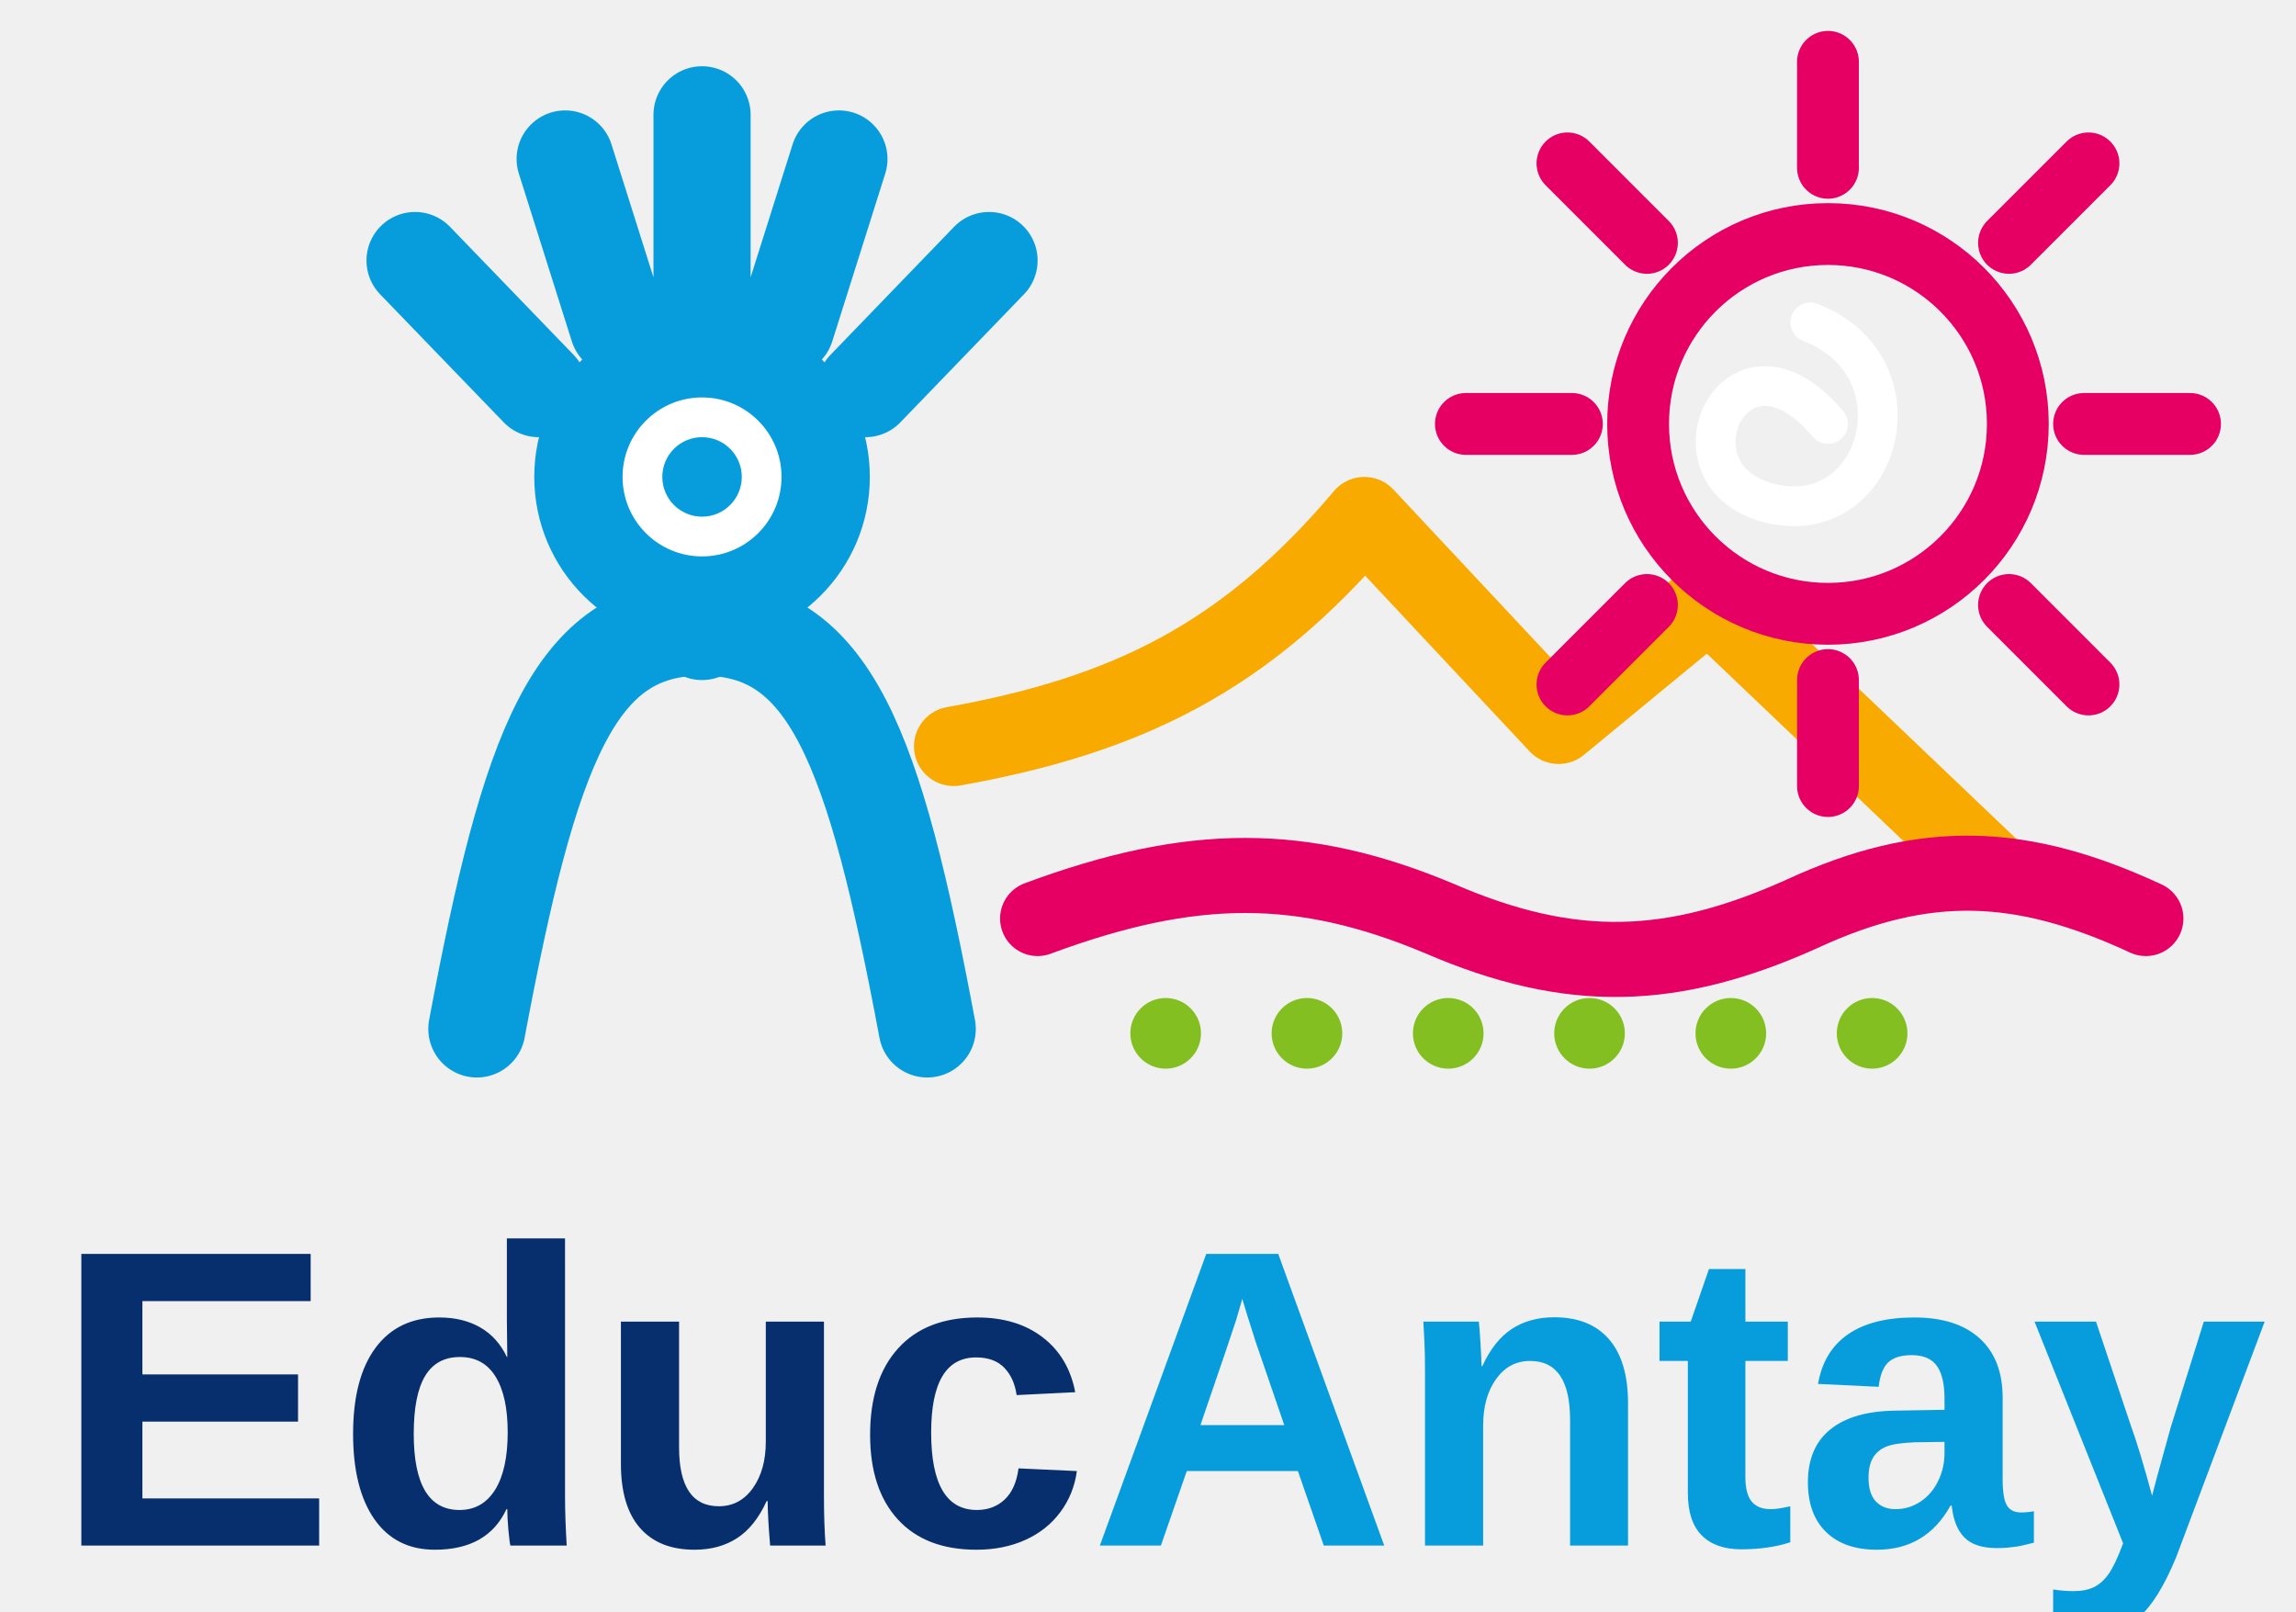
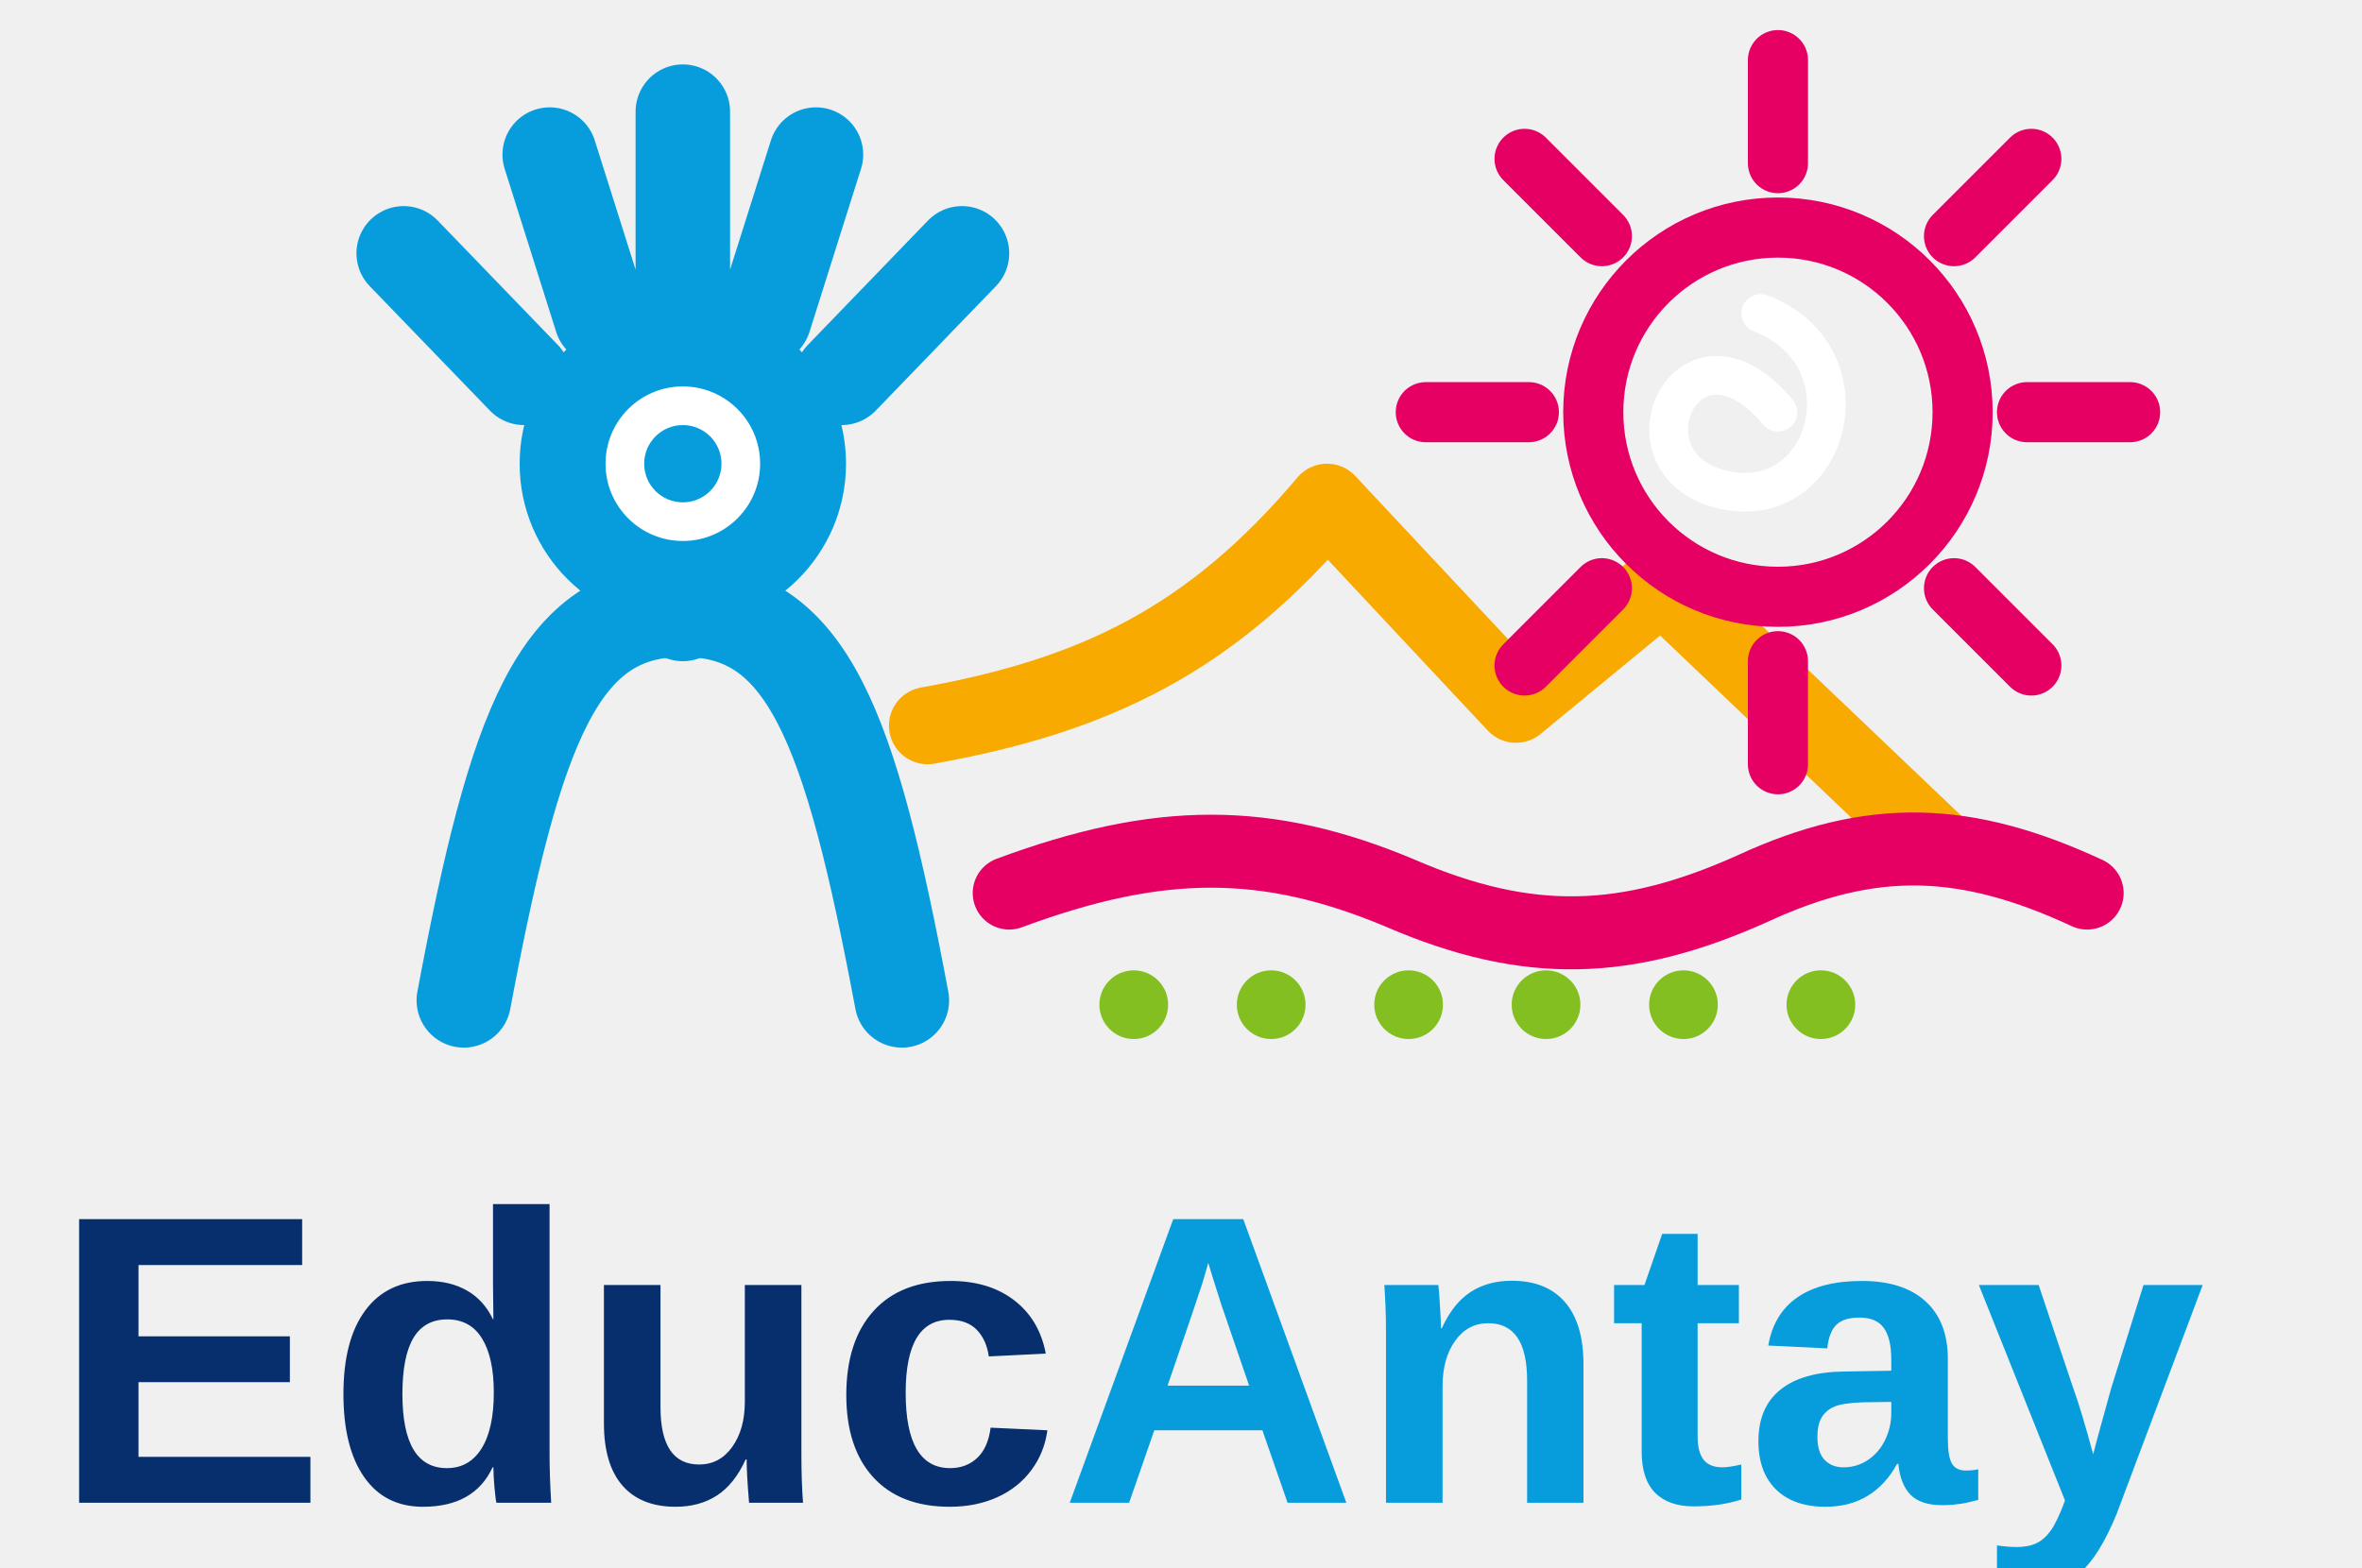
- <svg xmlns="http://www.w3.org/2000/svg" viewBox="10 5 520 365" role="img" aria-labelledby="t d">
+ <svg xmlns="http://www.w3.org/2000/svg" viewBox="10 5 550 365" role="img" aria-labelledby="t d">
  <g fill="none" stroke-linecap="round" stroke-linejoin="round">
    <g stroke="#079ddd" stroke-width="22">
      <path d="M118 238c12-64 22-91 51-91s39 27 51 91" />
      <path d="M169 148v-69" />
      <path d="M150 79l-12-38M169 72V31M188 79l12-38M132 93l-28-29M206 93l28-29" />
    </g>
    <circle cx="169" cy="113" r="38" fill="#079ddd" />
    <circle cx="169" cy="113" r="18" fill="#fff" />
    <circle cx="169" cy="113" r="9" fill="#079ddd" />
    <path d="M226 174c39-7 66-20 93-52l44 47 34-28 64 61" stroke="#f9aa00" stroke-width="18" />
    <path d="M245 213c35-13 60-13 91 0 30 13 53 12 82-1 28-13 50-12 78 1" stroke="#e60064" stroke-width="17" />
    <g fill="#83bf20" stroke="none">
      <circle cx="274" cy="239" r="8" />
      <circle cx="306" cy="239" r="8" />
      <circle cx="338" cy="239" r="8" />
      <circle cx="370" cy="239" r="8" />
      <circle cx="402" cy="239" r="8" />
      <circle cx="434" cy="239" r="8" />
    </g>
    <g stroke="#e60064" stroke-width="14">
      <circle cx="424" cy="101" r="43" />
      <path d="M424 43V19M424 183v-24M366 101h-24M506 101h-24M383 60l-18-18M483 160l-18-18M465 60l18-18M383 142l-18 18" />
    </g>
    <path d="M424 101c-21-25-38 12-13 18 25 6 35-31 9-41" stroke="#fff" stroke-width="9" />
  </g>
  <text x="22" y="355" font-family="Arial,Helvetica,sans-serif" font-size="96" font-weight="800" fill="#082f6d">Educ<tspan fill="#079ddd">Antay</tspan>
  </text>
</svg>
